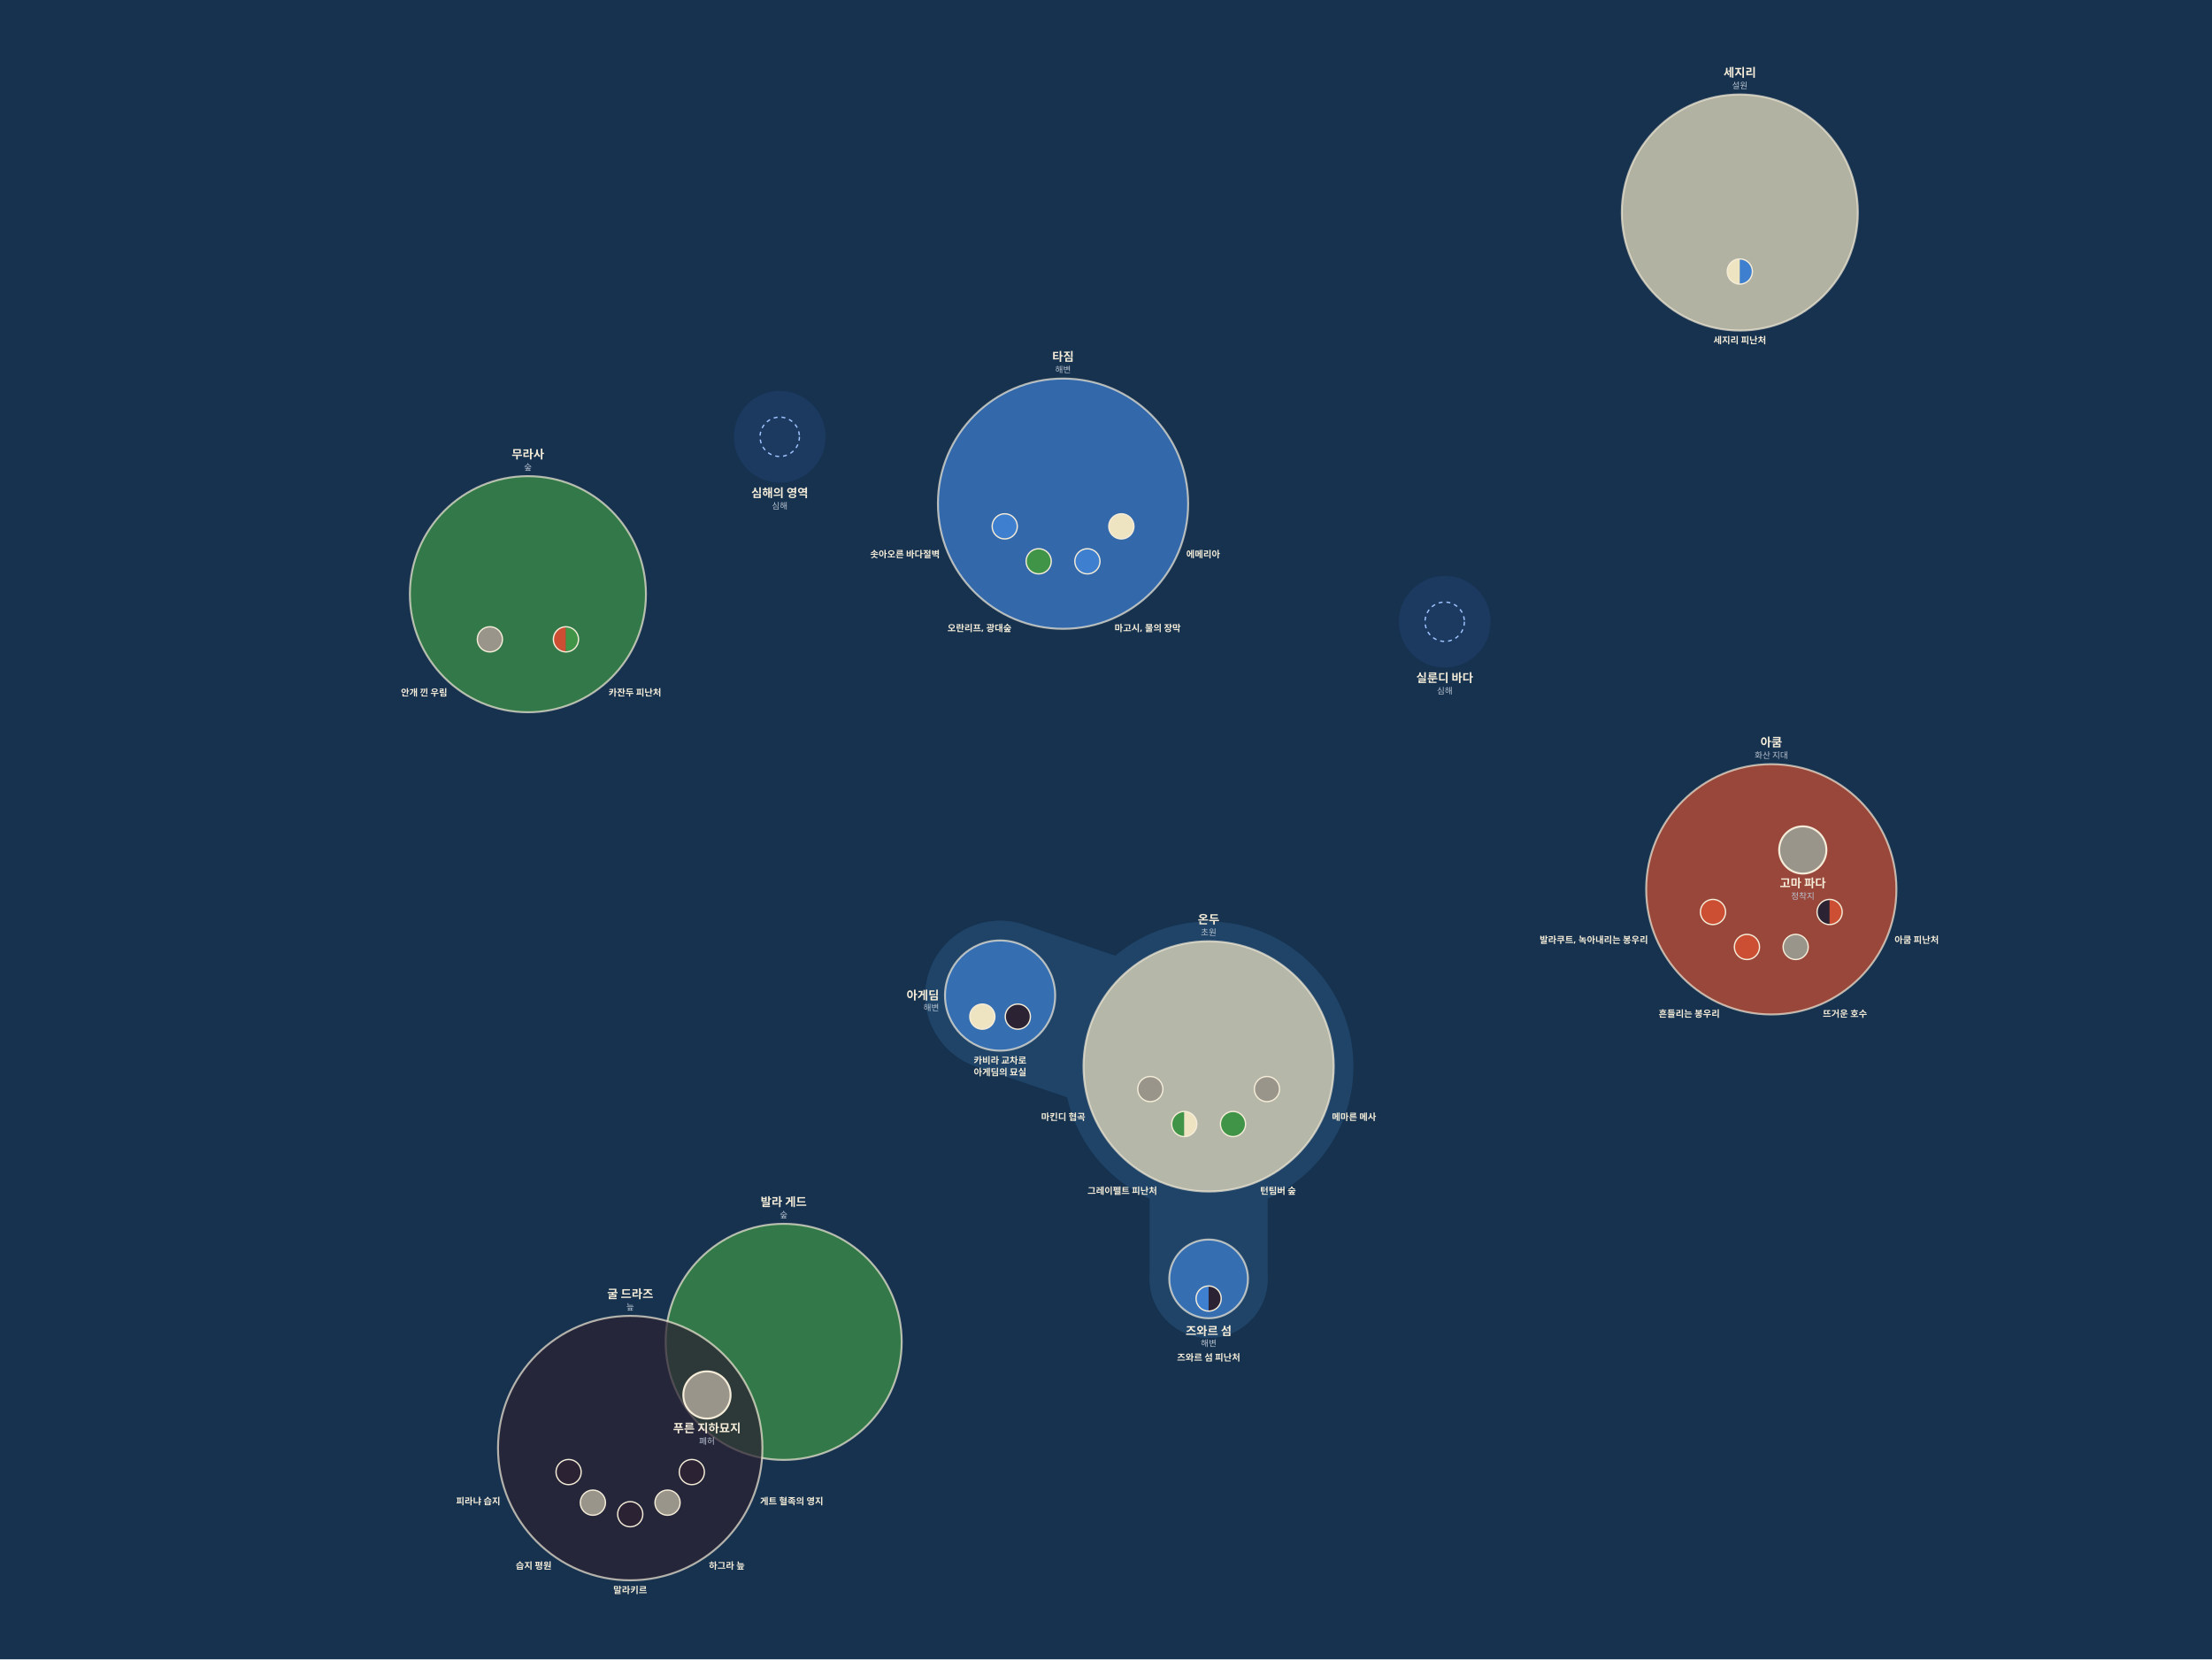
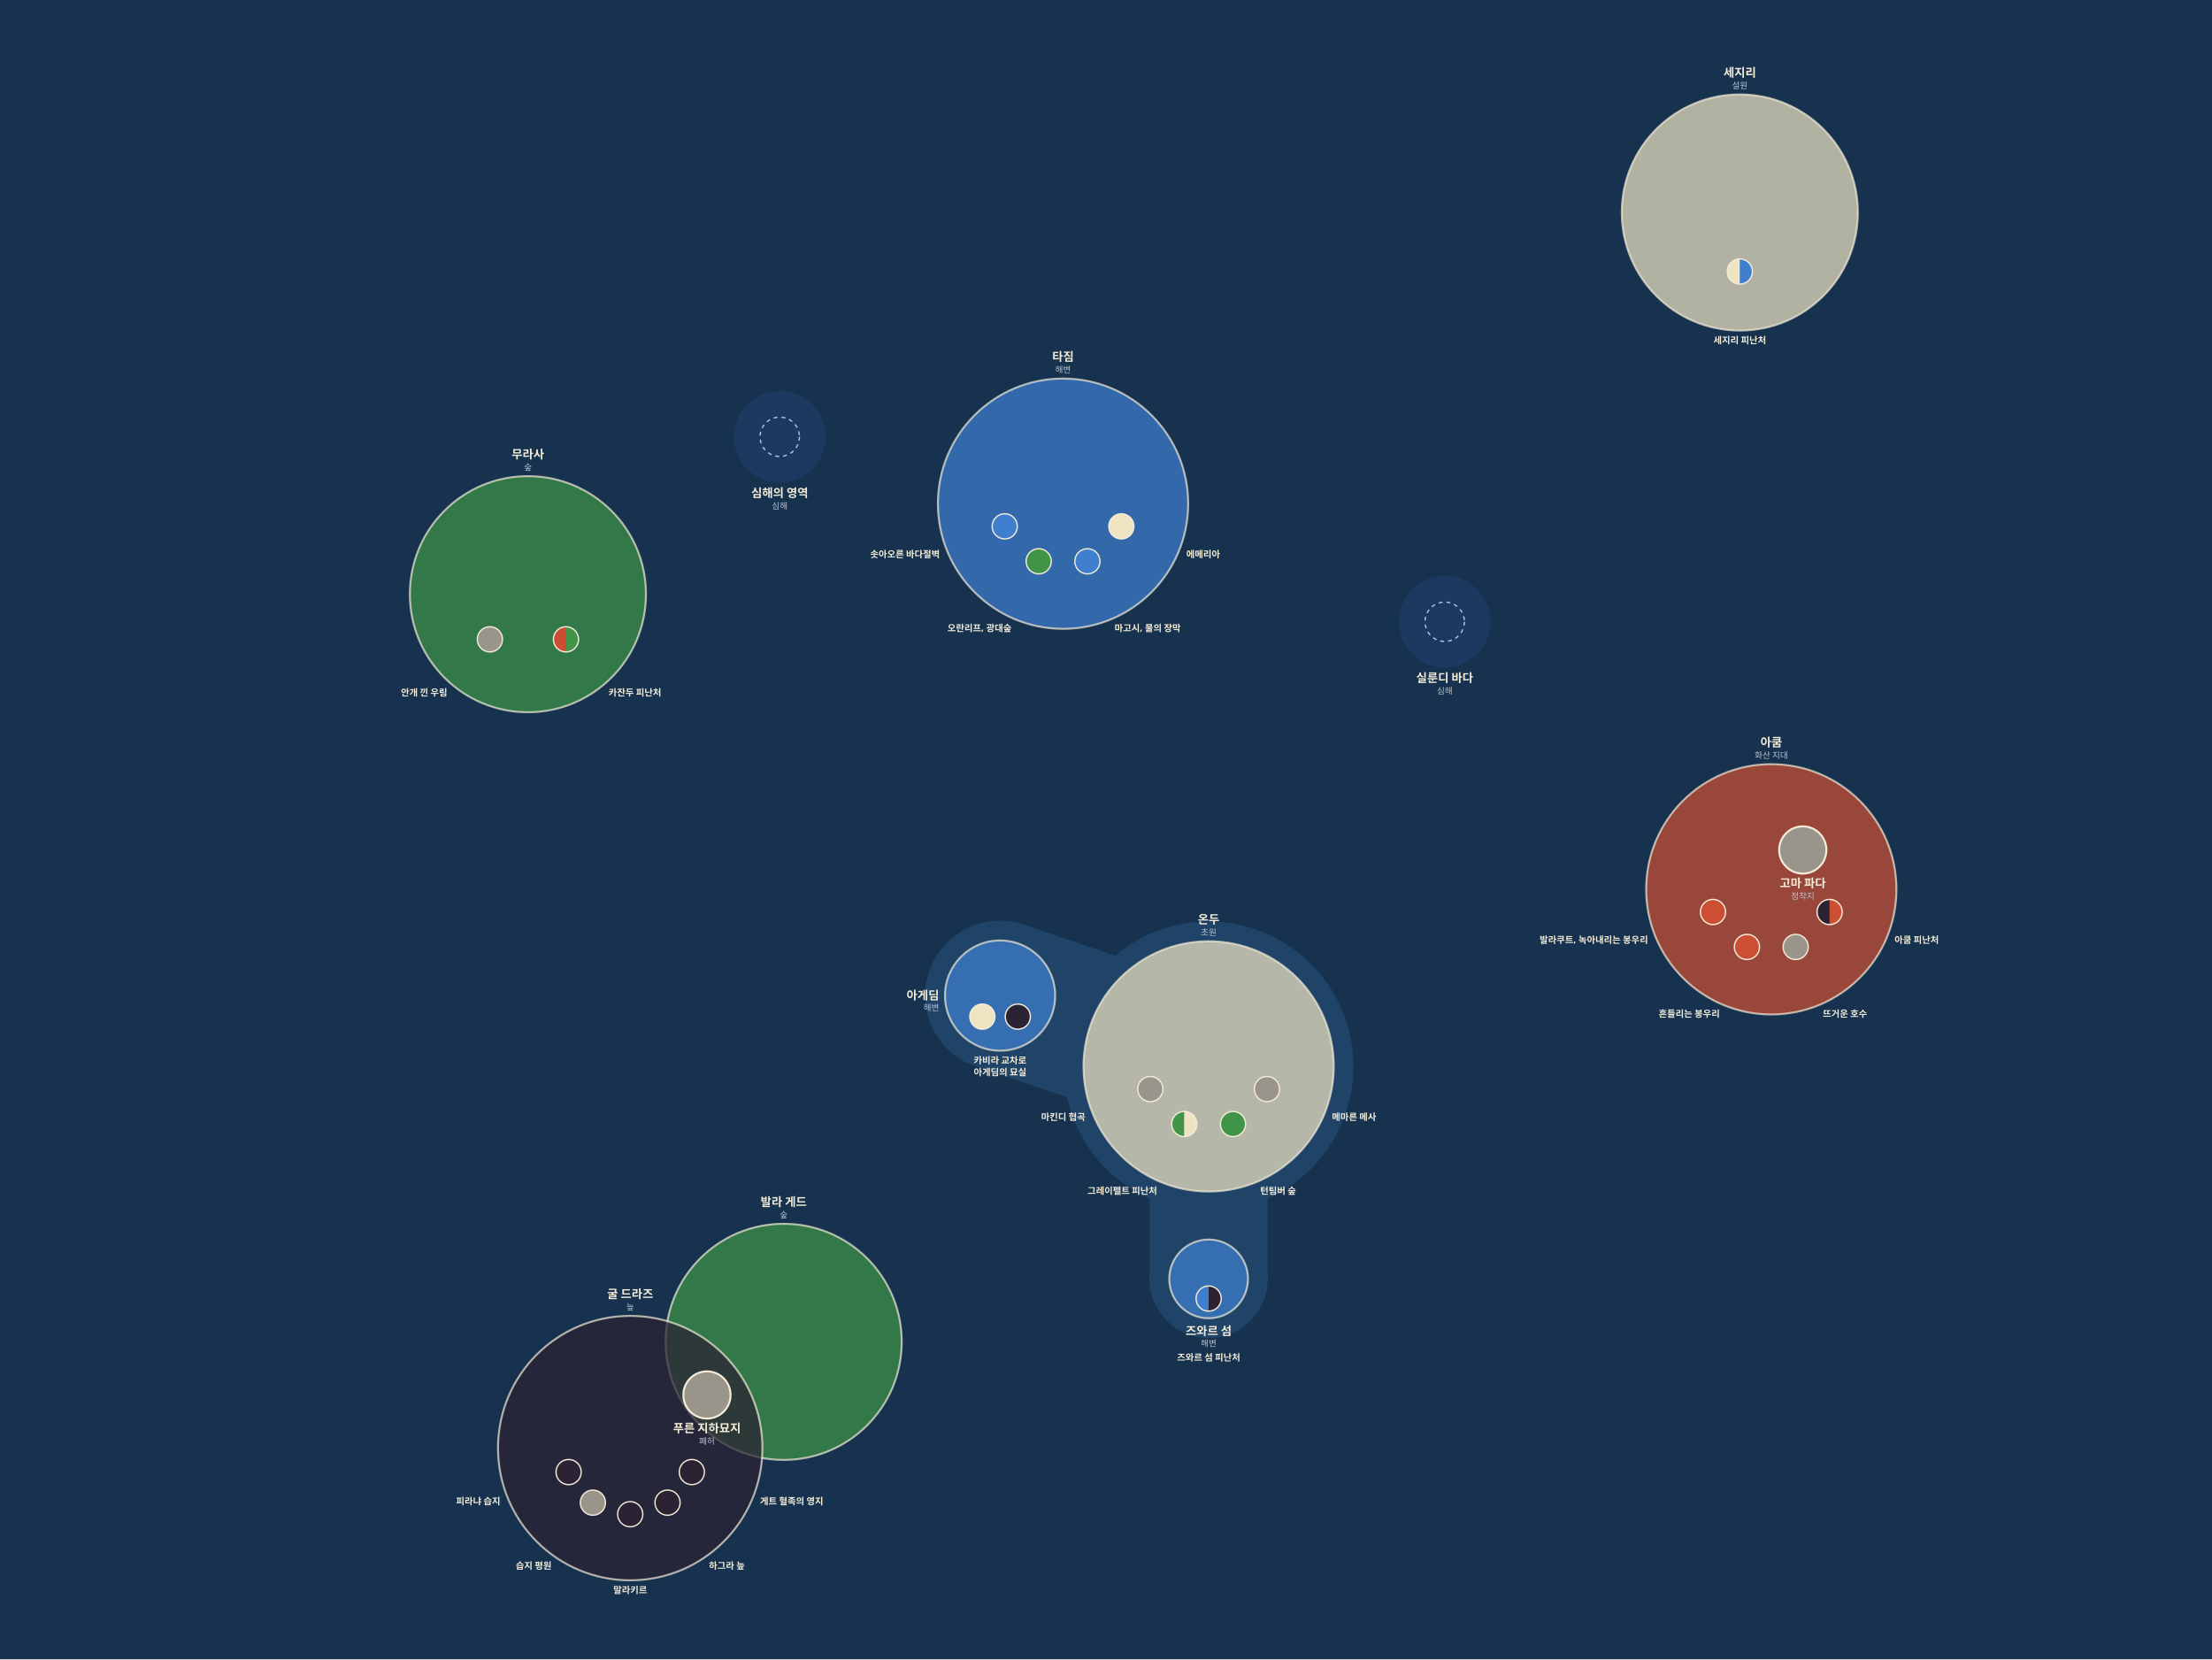
<svg xmlns="http://www.w3.org/2000/svg" viewBox="227 84 3373 2530" width="3373" height="2530">
  <style>
    .name { font: 600 18px sans-serif; fill: #f4ecd8; }
    .terrain { font: 13px sans-serif; fill: #b9c3cf; }
    .area { font: 600 14px sans-serif; fill: #f4ecd8; }
  </style>
  <rect x="227" y="84" width="3373" height="2530" fill="#16324f" />
  <line x1="2070" y1="1710" x2="1752" y2="1602" stroke="#1f4468" stroke-width="228" stroke-linecap="round" />
  <line x1="2070" y1="1710" x2="2070" y2="2034" stroke="#1f4468" stroke-width="180" stroke-linecap="round" />
  <circle cx="2070" cy="1710" r="220.8" fill="#1f4468" />
  <circle cx="1752" cy="1602" r="114" fill="#1f4468" />
  <circle cx="2070" cy="2034" r="90" fill="#1f4468" />
  <circle cx="1752" cy="1602" r="84" fill="#3f7fcf" fill-opacity="0.72" stroke="#f4ecd8" stroke-opacity="0.7" stroke-width="3" />
  <circle cx="2928" cy="1440" r="190.8" fill="#cc4f34" fill-opacity="0.72" stroke="#f4ecd8" stroke-opacity="0.7" stroke-width="3" />
  <circle cx="1422" cy="2130" r="180" fill="#3f9447" fill-opacity="0.72" stroke="#f4ecd8" stroke-opacity="0.7" stroke-width="3" />
  <circle cx="1188" cy="2292" r="201.6" fill="#2b2233" fill-opacity="0.72" stroke="#f4ecd8" stroke-opacity="0.7" stroke-width="3" />
  <circle cx="2070" cy="2034" r="60" fill="#3f7fcf" fill-opacity="0.72" stroke="#f4ecd8" stroke-opacity="0.7" stroke-width="3" />
  <circle cx="1032" cy="990" r="180" fill="#3f9447" fill-opacity="0.72" stroke="#f4ecd8" stroke-opacity="0.7" stroke-width="3" />
  <circle cx="2070" cy="1710" r="190.8" fill="#efe4c2" fill-opacity="0.72" stroke="#f4ecd8" stroke-opacity="0.7" stroke-width="3" />
  <circle cx="2880" cy="408" r="180" fill="#efe4c2" fill-opacity="0.72" stroke="#f4ecd8" stroke-opacity="0.7" stroke-width="3" />
  <circle cx="1848" cy="852" r="190.8" fill="#3f7fcf" fill-opacity="0.72" stroke="#f4ecd8" stroke-opacity="0.7" stroke-width="3" />
  <g>
    <circle cx="1779.057" cy="1634.123" r="19.2" fill="#2b2233" stroke="#f4ecd8" stroke-width="2" />
    <text x="1752" y="1723.8" text-anchor="middle" class="area">아게딤의 묘실</text>
  </g>
  <g>
    <path d="M3016.917 1455.369A19.2 19.2 0 0 0 3016.917 1493.769Z" fill="#2b2233" />
    <path d="M3016.917 1455.369A19.2 19.2 0 0 1 3016.917 1493.769Z" fill="#cc4f34" />
    <circle cx="3016.917" cy="1474.569" r="19.2" fill="none" stroke="#f4ecd8" stroke-width="2" />
    <text x="3115.899" y="1522.051" text-anchor="start" class="area">아쿰 피난처</text>
  </g>
  <g>
    <circle cx="2158.917" cy="1744.569" r="19.2" fill="#9a958b" stroke="#f4ecd8" stroke-width="2" />
    <text x="2257.899" y="1792.051" text-anchor="start" class="area">메마른 메사</text>
  </g>
  <g>
    <circle cx="1936.917" cy="886.569" r="19.2" fill="#efe4c2" stroke="#f4ecd8" stroke-width="2" />
    <text x="2035.899" y="934.051" text-anchor="start" class="area">에메리아</text>
  </g>
  <g>
    <circle cx="1281.95" cy="2328.526" r="19.2" fill="#2b2233" stroke="#f4ecd8" stroke-width="2" />
    <text x="1385.965" y="2377.965" text-anchor="start" class="area">게트 혈족의 영지</text>
  </g>
  <g>
    <path d="M2032.849 1778.669A19.2 19.2 0 0 0 2032.849 1817.069Z" fill="#3f9447" />
    <path d="M2032.849 1778.669A19.2 19.2 0 0 1 2032.849 1817.069Z" fill="#efe4c2" />
    <circle cx="2032.849" cy="1797.869" r="19.2" fill="none" stroke="#f4ecd8" stroke-width="2" />
    <text x="1991.493" y="1904.686" text-anchor="end" class="area">그레이펠트 피난처</text>
  </g>
  <g>
-     <circle cx="1244.916" cy="2375.194" r="19.2" fill="#9a958b" stroke="#f4ecd8" stroke-width="2" />
+     <circle cx="1244.916" cy="2375.194" r="19.2" fill="#2b2233" stroke="#f4ecd8" stroke-width="2" />
    <text x="1307.93" y="2476.301" text-anchor="start" class="area">하그라 늪</text>
  </g>
  <g>
    <path d="M2070 2044.8A19.2 19.2 0 0 0 2070 2083.2Z" fill="#3f7fcf" />
    <path d="M2070 2044.8A19.2 19.2 0 0 1 2070 2083.2Z" fill="#2b2233" />
    <circle cx="2070" cy="2064" r="19.2" fill="none" stroke="#f4ecd8" stroke-width="2" />
    <text x="2070" y="2158.8" text-anchor="middle" class="area">즈와르 섬 피난처</text>
  </g>
  <g>
    <circle cx="1724.943" cy="1634.123" r="19.2" fill="#efe4c2" stroke="#f4ecd8" stroke-width="2" />
    <text x="1752" y="1705.8" text-anchor="middle" class="area">카비라 교차로</text>
  </g>
  <g>
    <path d="M1089.98 1039.636A19.2 19.2 0 0 0 1089.98 1078.036Z" fill="#cc4f34" />
    <path d="M1089.98 1039.636A19.2 19.2 0 0 1 1089.98 1078.036Z" fill="#3f9447" />
    <circle cx="1089.98" cy="1058.836" r="19.2" fill="none" stroke="#f4ecd8" stroke-width="2" />
    <text x="1154.917" y="1144.932" text-anchor="start" class="area">카잔두 피난처</text>
  </g>
  <g>
    <circle cx="1885.151" cy="939.869" r="19.2" fill="#3f7fcf" stroke="#f4ecd8" stroke-width="2" />
    <text x="1926.507" y="1046.686" text-anchor="start" class="area">마고시, 물의 장막</text>
  </g>
  <g>
    <circle cx="1981.083" cy="1744.569" r="19.2" fill="#9a958b" stroke="#f4ecd8" stroke-width="2" />
    <text x="1882.101" y="1792.051" text-anchor="end" class="area">마킨디 협곡</text>
  </g>
  <g>
    <circle cx="1188" cy="2392.8" r="19.2" fill="#2b2233" stroke="#f4ecd8" stroke-width="2" />
    <text x="1188" y="2513.4" text-anchor="middle" class="area">말라키르</text>
  </g>
  <g>
    <circle cx="1131.084" cy="2375.194" r="19.2" fill="#9a958b" stroke="#f4ecd8" stroke-width="2" />
    <text x="1068.07" y="2476.301" text-anchor="end" class="area">습지 평원</text>
  </g>
  <g>
    <circle cx="974.02" cy="1058.836" r="19.2" fill="#9a958b" stroke="#f4ecd8" stroke-width="2" />
    <text x="909.083" y="1144.932" text-anchor="end" class="area">안개 낀 우림</text>
  </g>
  <g>
    <circle cx="1810.849" cy="939.869" r="19.2" fill="#3f9447" stroke="#f4ecd8" stroke-width="2" />
    <text x="1769.493" y="1046.686" text-anchor="end" class="area">오란리프, 광대숲</text>
  </g>
  <g>
    <circle cx="1094.05" cy="2328.526" r="19.2" fill="#2b2233" stroke="#f4ecd8" stroke-width="2" />
    <text x="990.035" y="2377.965" text-anchor="end" class="area">피라냐 습지</text>
  </g>
  <g>
    <circle cx="2965.151" cy="1527.869" r="19.2" fill="#9a958b" stroke="#f4ecd8" stroke-width="2" />
    <text x="3006.507" y="1634.686" text-anchor="start" class="area">뜨거운 호수</text>
  </g>
  <g>
    <path d="M2880 478.8A19.2 19.2 0 0 0 2880 517.2Z" fill="#efe4c2" />
    <path d="M2880 478.8A19.2 19.2 0 0 1 2880 517.2Z" fill="#3f7fcf" />
    <circle cx="2880" cy="498" r="19.2" fill="none" stroke="#f4ecd8" stroke-width="2" />
    <text x="2880" y="607.8" text-anchor="middle" class="area">세지리 피난처</text>
  </g>
  <g>
    <circle cx="1759.083" cy="886.569" r="19.2" fill="#3f7fcf" stroke="#f4ecd8" stroke-width="2" />
    <text x="1660.101" y="934.051" text-anchor="end" class="area">솟아오른 바다절벽</text>
  </g>
  <g>
    <circle cx="2890.849" cy="1527.869" r="19.2" fill="#cc4f34" stroke="#f4ecd8" stroke-width="2" />
    <text x="2849.493" y="1634.686" text-anchor="end" class="area">흔들리는 봉우리</text>
  </g>
  <g>
    <circle cx="2107.151" cy="1797.869" r="19.2" fill="#3f9447" stroke="#f4ecd8" stroke-width="2" />
    <text x="2148.507" y="1904.686" text-anchor="start" class="area">턴팀버 숲</text>
  </g>
  <g>
    <circle cx="2839.083" cy="1474.569" r="19.2" fill="#cc4f34" stroke="#f4ecd8" stroke-width="2" />
    <text x="2740.101" y="1522.051" text-anchor="end" class="area">발라쿠트, 녹아내리는 봉우리</text>
  </g>
  <g>
    <text x="1659" y="1608" text-anchor="end" class="name">아게딤</text>
    <text x="1659" y="1625" text-anchor="end" class="terrain">해변</text>
  </g>
  <g>
    <text x="2928" y="1222.2" text-anchor="middle" class="name">아쿰</text>
    <text x="2928" y="1240.2" text-anchor="middle" class="terrain">화산 지대</text>
  </g>
  <g>
    <text x="1422" y="1923" text-anchor="middle" class="name">발라 게드</text>
    <text x="1422" y="1941" text-anchor="middle" class="terrain">숲</text>
  </g>
  <g>
    <circle cx="1416" cy="750" r="70" fill="#1d3b66" opacity="0.75" />
    <circle cx="1416" cy="750" r="30" fill="none" stroke="#9fc4ff" stroke-width="2" stroke-dasharray="6 6" />
    <text x="1416" y="842" text-anchor="middle" class="name">심해의 영역</text>
    <text x="1416" y="860" text-anchor="middle" class="terrain">심해</text>
  </g>
  <g>
    <circle cx="2976" cy="1380" r="36" fill="#9a958b" stroke="#f4ecd8" stroke-width="3" />
    <text x="2976" y="1437" text-anchor="middle" class="name">고마 파다</text>
    <text x="2976" y="1455" text-anchor="middle" class="terrain">정착지</text>
  </g>
  <g>
    <text x="1188" y="2063.4" text-anchor="middle" class="name">굴 드라즈</text>
    <text x="1188" y="2081.4" text-anchor="middle" class="terrain">늪</text>
  </g>
  <g>
    <text x="2070" y="2119.8" text-anchor="middle" class="name">즈와르 섬</text>
    <text x="2070" y="2136.8" text-anchor="middle" class="terrain">해변</text>
  </g>
  <g>
    <text x="1032" y="783" text-anchor="middle" class="name">무라사</text>
    <text x="1032" y="801" text-anchor="middle" class="terrain">숲</text>
  </g>
  <g>
    <text x="2070" y="1492.2" text-anchor="middle" class="name">온두</text>
    <text x="2070" y="1510.2" text-anchor="middle" class="terrain">초원</text>
  </g>
  <g>
    <text x="2880" y="201" text-anchor="middle" class="name">세지리</text>
    <text x="2880" y="219" text-anchor="middle" class="terrain">설원</text>
  </g>
  <g>
    <circle cx="2430" cy="1032" r="70" fill="#1d3b66" opacity="0.75" />
    <circle cx="2430" cy="1032" r="30" fill="none" stroke="#9fc4ff" stroke-width="2" stroke-dasharray="6 6" />
    <text x="2430" y="1124" text-anchor="middle" class="name">실룬디 바다</text>
    <text x="2430" y="1142" text-anchor="middle" class="terrain">심해</text>
  </g>
  <g>
    <text x="1848" y="634.2" text-anchor="middle" class="name">타짐</text>
    <text x="1848" y="652.2" text-anchor="middle" class="terrain">해변</text>
  </g>
  <g>
    <circle cx="1305" cy="2211" r="36" fill="#9a958b" stroke="#f4ecd8" stroke-width="3" />
    <text x="1305" y="2268" text-anchor="middle" class="name">푸른 지하묘지</text>
    <text x="1305" y="2286" text-anchor="middle" class="terrain">폐허</text>
  </g>
</svg>
